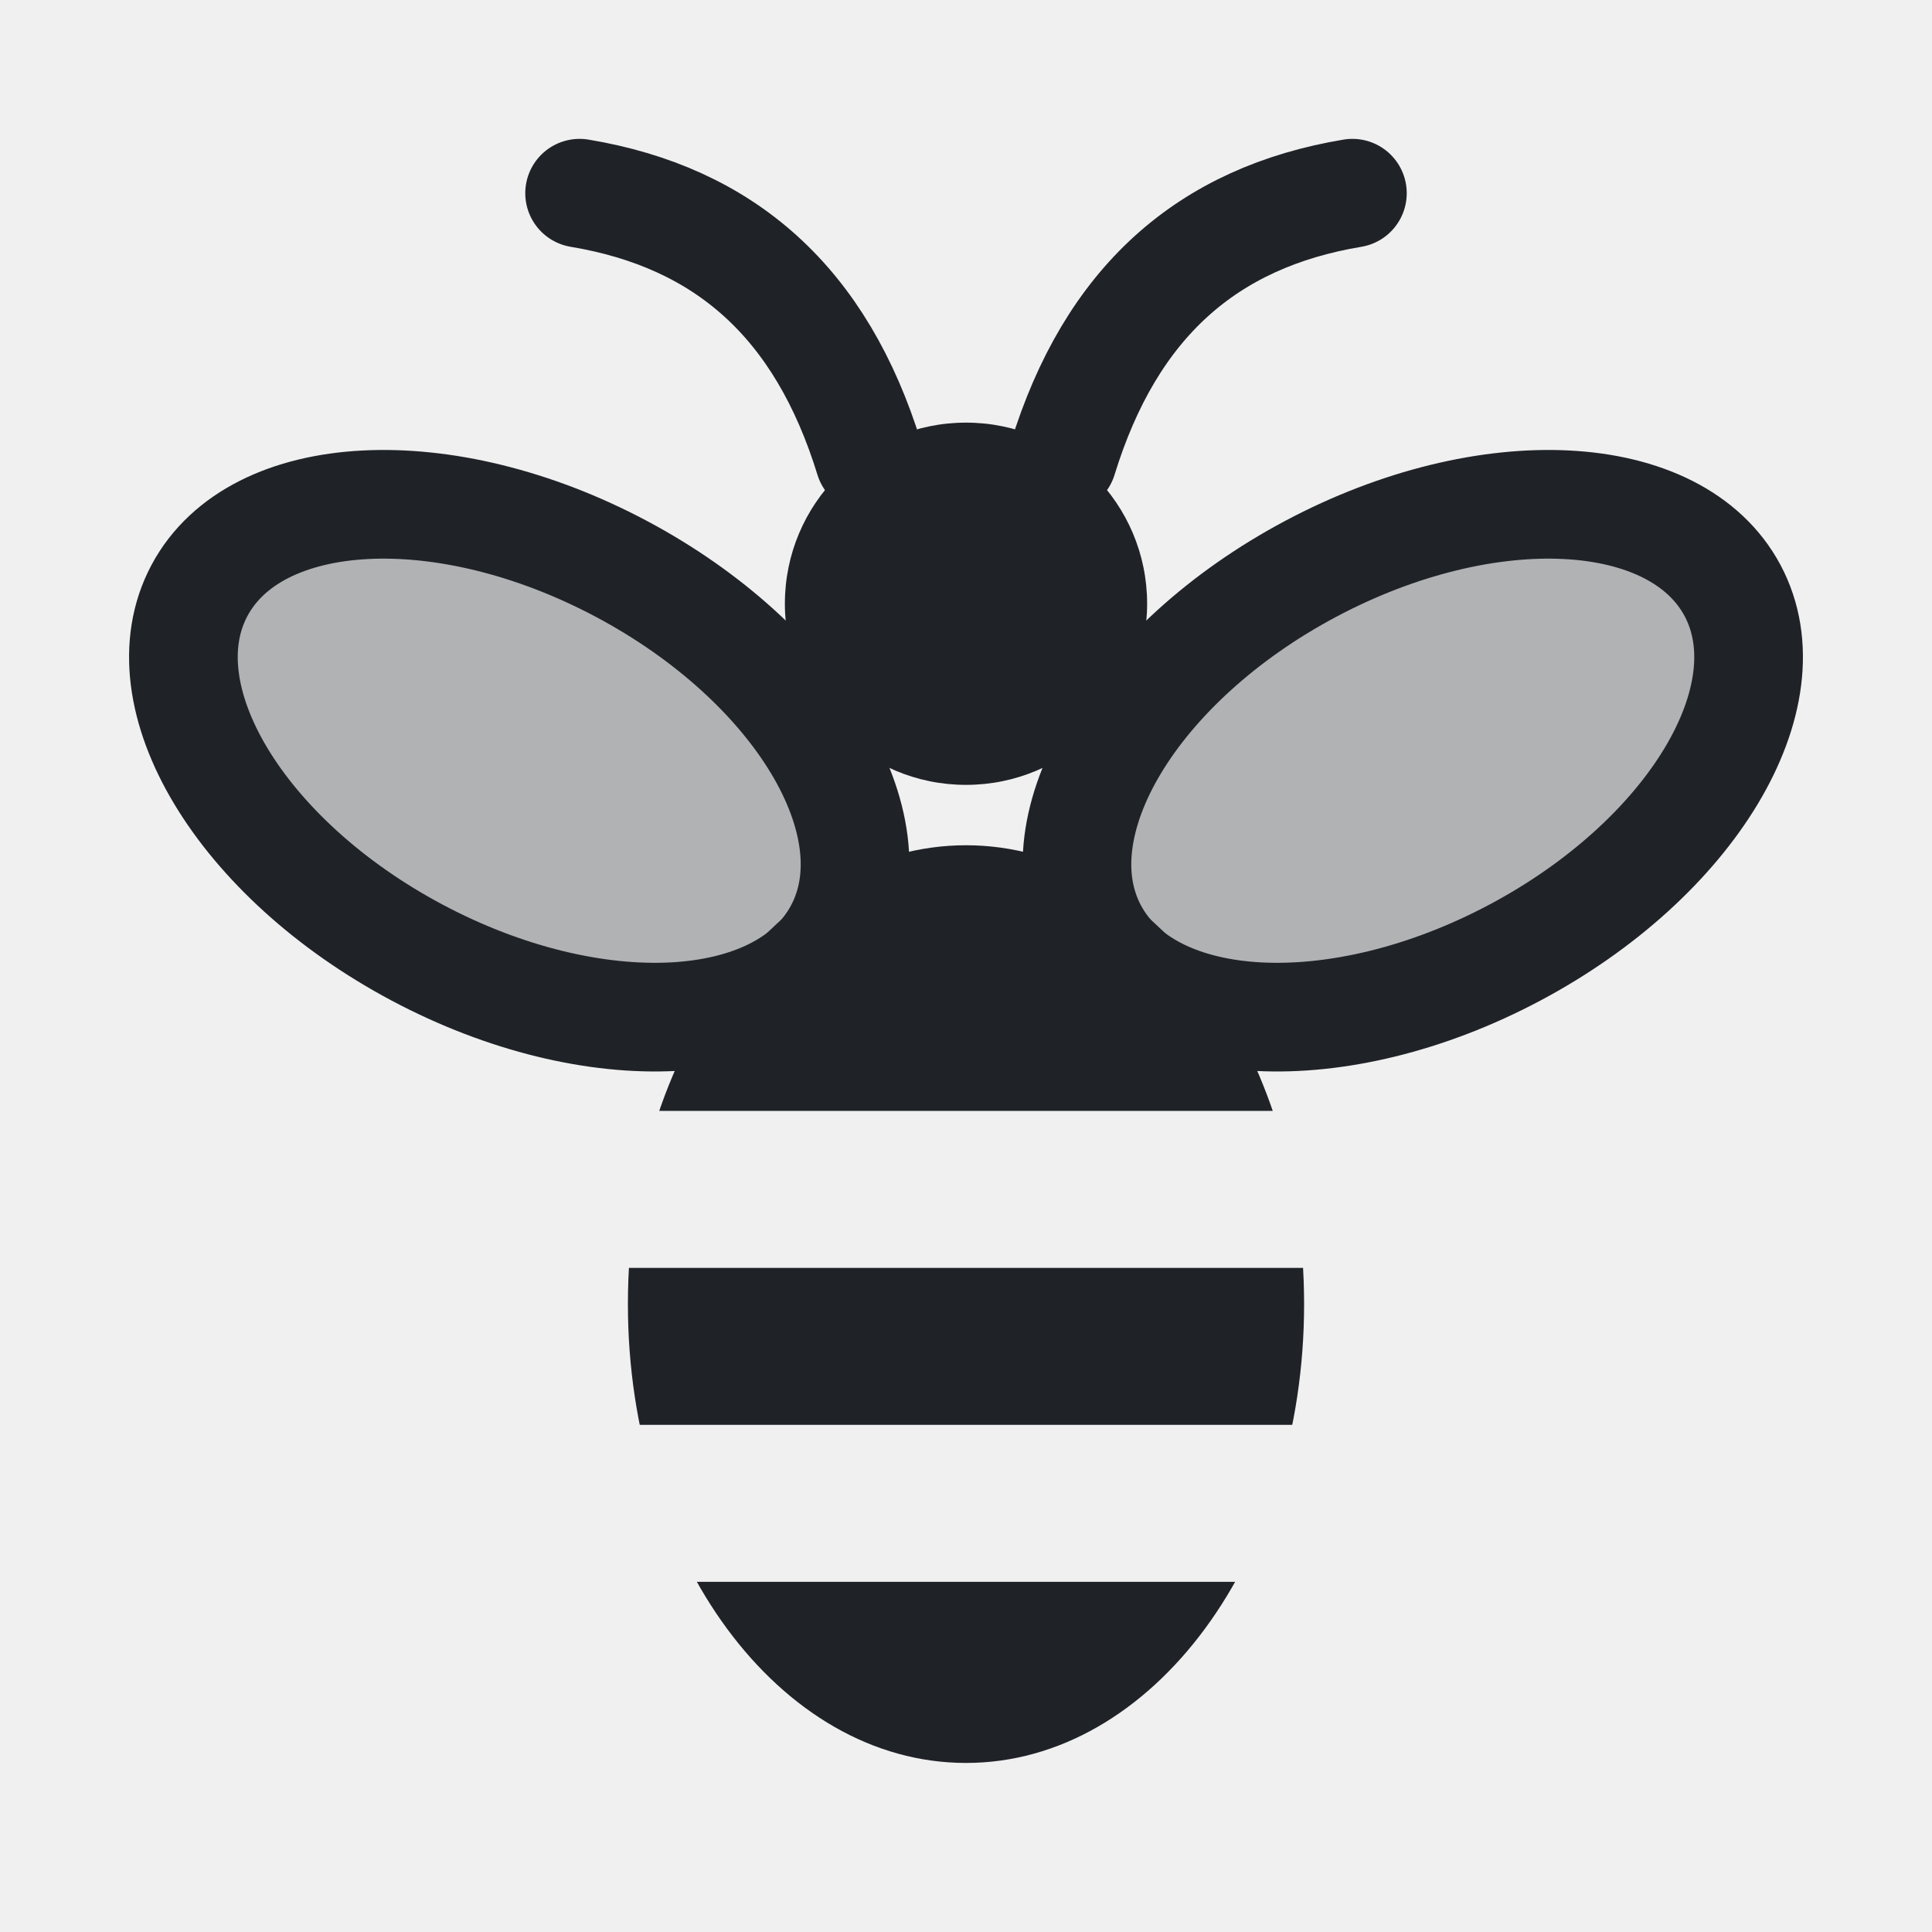
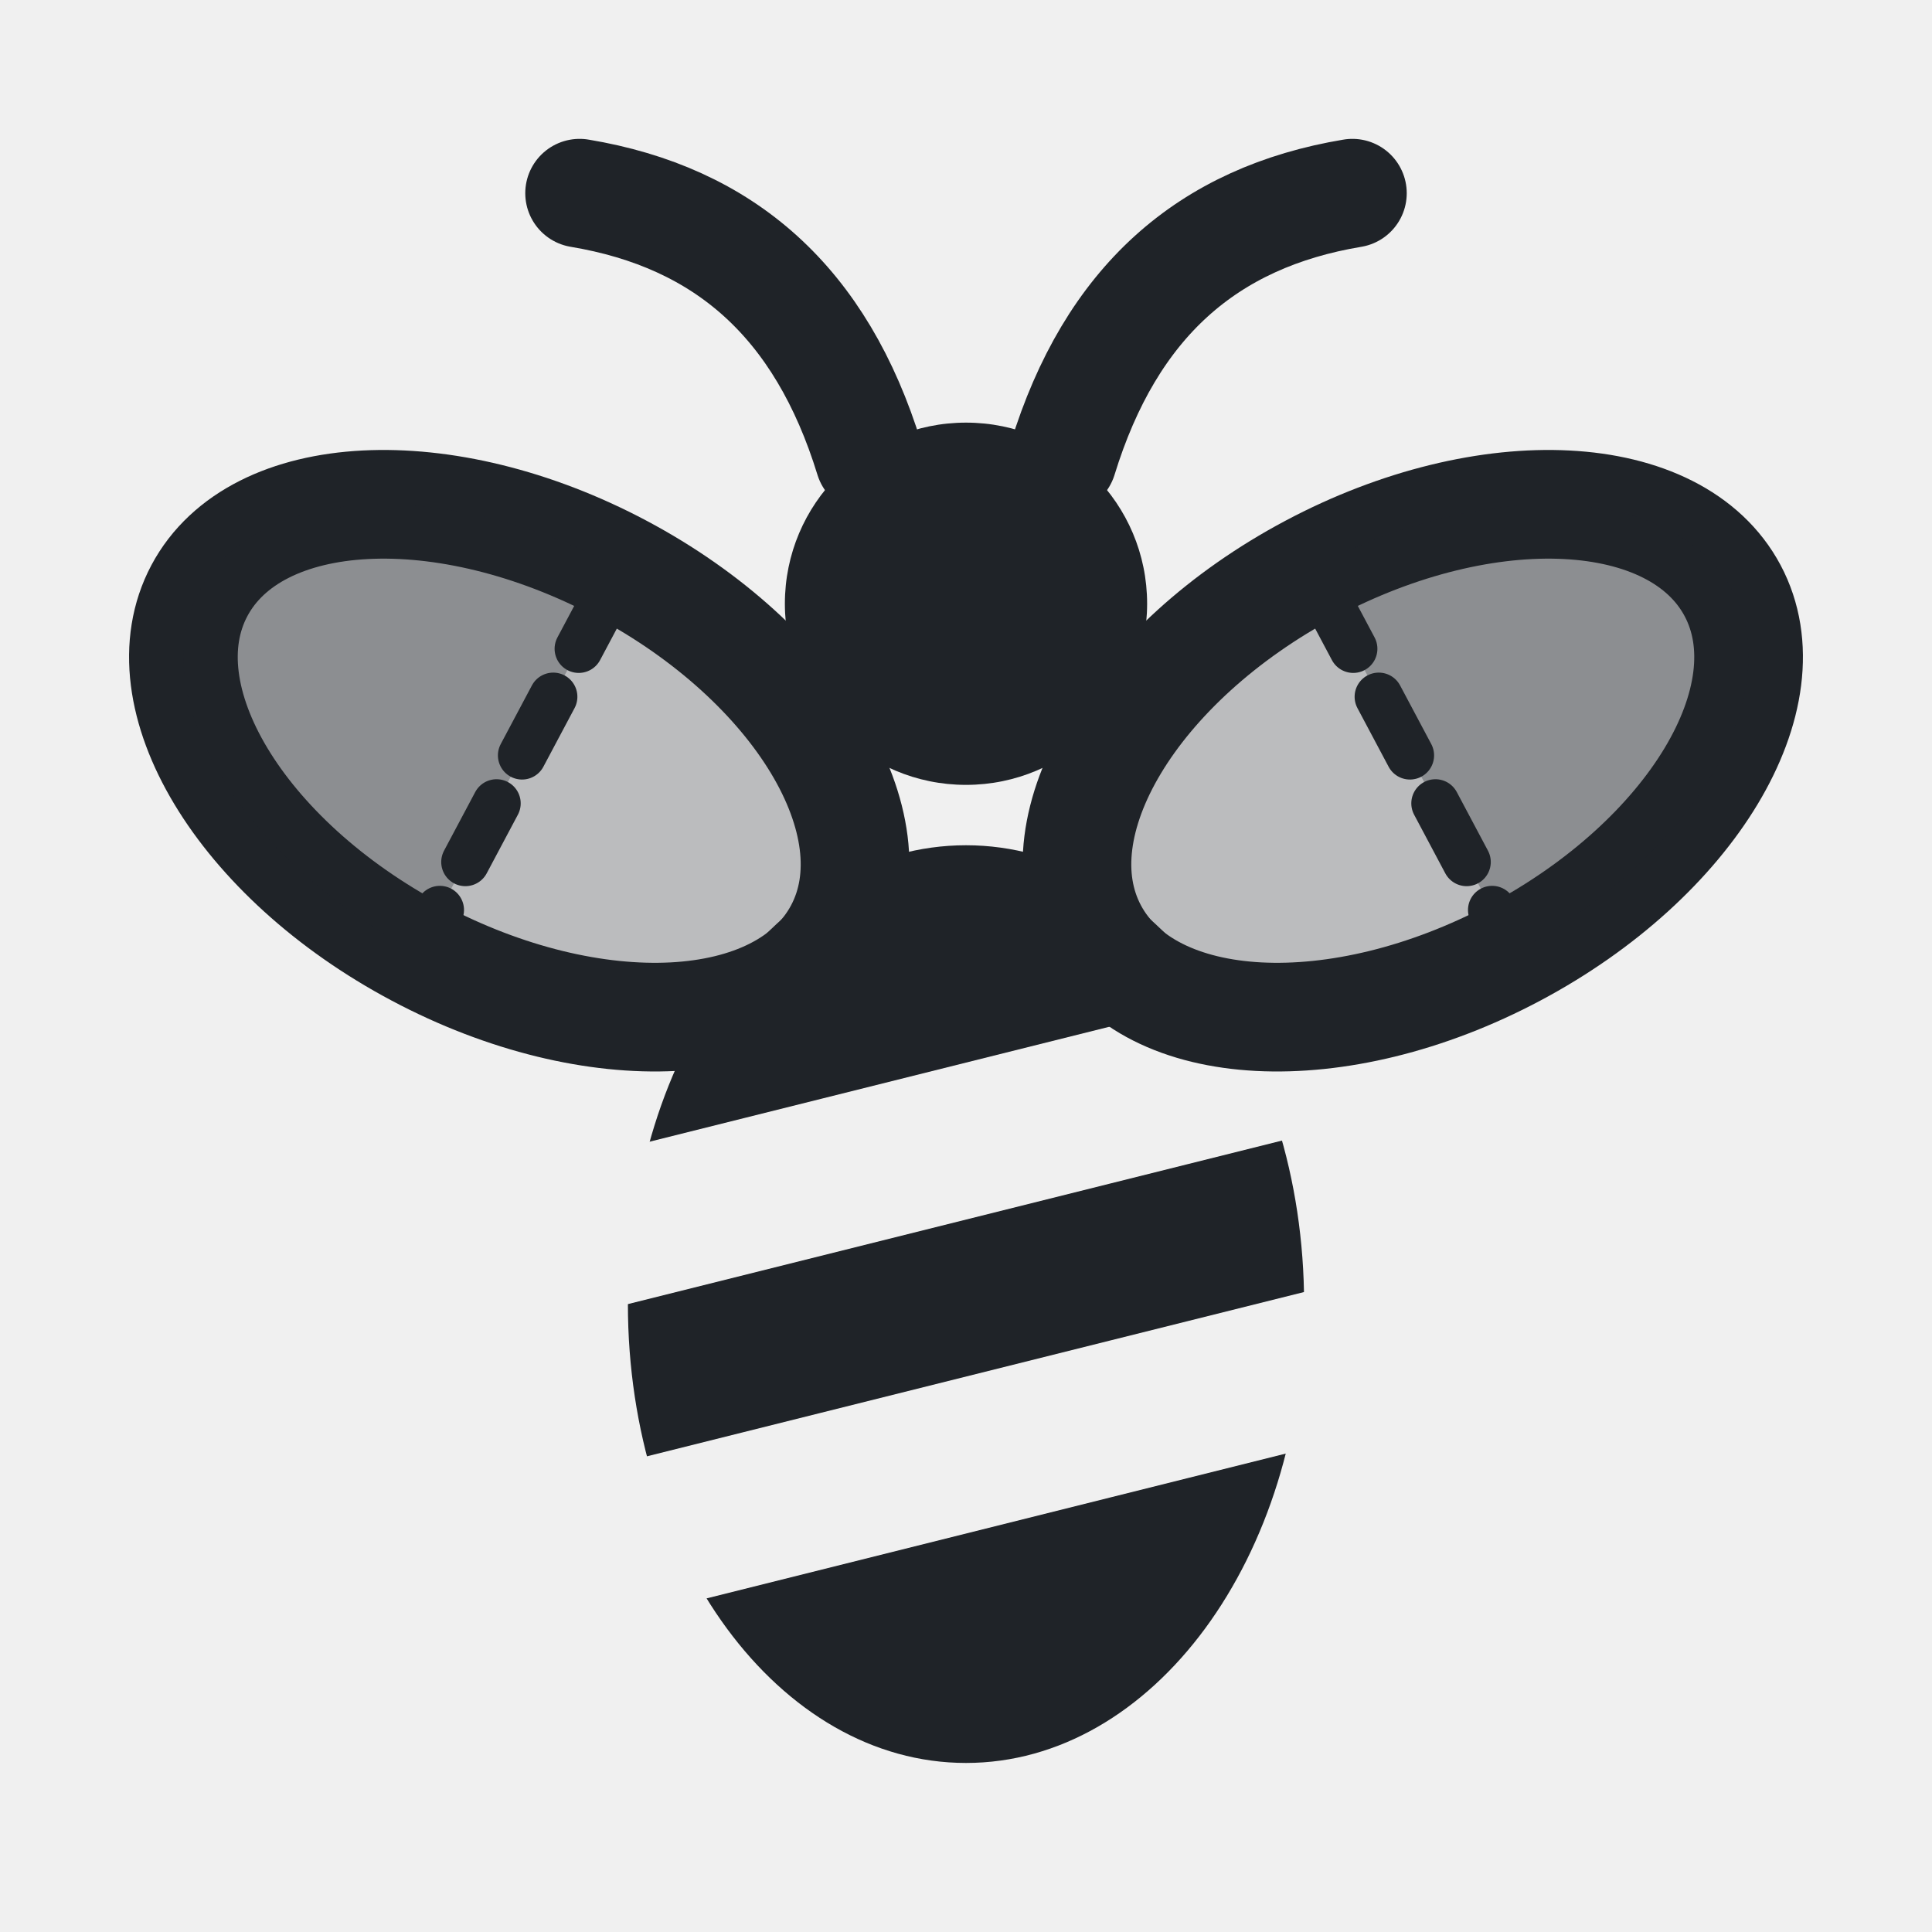
<svg xmlns="http://www.w3.org/2000/svg" viewBox="0 0 32 32">
  <defs>
    <mask id="stripes">
      <rect width="32" height="32" fill="#fff" />
-       <rect y="18.4" width="32" height="2.6" fill="#000" />
-       <rect y="23.6" width="32" height="2.6" fill="#000" />
+       <path d="M8 19.6L24 15.6V18.2L8 22.2ZM8 24.8L24 20.8V23.4L8 27.4Z" fill="#000" />
    </mask>
  </defs>
  <g fill="#1f2328" stroke="#1f2328" stroke-linecap="round" stroke-linejoin="round">
    <path d="M14.4 7.6C13.6 5 12 3.6 9.6 3.2M17.6 7.6C18.4 5 20 3.6 22.4 3.2" fill="none" stroke-width="1.8" />
-     <ellipse cx="8.6" cy="12.6" rx="6" ry="3.6" transform="rotate(28 8.6 12.6)" fill-opacity="0.3" stroke-width="1.8" />
-     <ellipse cx="23.4" cy="12.6" rx="6" ry="3.6" transform="rotate(-28 23.4 12.6)" fill-opacity="0.3" stroke-width="1.8" />
+     <g transform="translate(8.6 12.6) rotate(28)">
+       <ellipse rx="6" ry="3.6" fill-opacity="0.25" stroke-width="1.8" />
+       <path d="M0-3.6A6 3.6 0 0 0 0 3.6Z" fill-opacity="0.3" stroke="none" />
+       <path d="M0-3.2V3.2" fill="none" stroke-width="0.8" stroke-dasharray="1.1 0.9" />
+     </g>
+     <g transform="translate(23.4 12.6) rotate(-28)">
+       <ellipse rx="6" ry="3.6" fill-opacity="0.25" stroke-width="1.8" />
+       <path d="M0-3.6A6 3.6 0 0 1 0 3.6Z" fill-opacity="0.3" stroke="none" />
+       <path d="M0-3.2V3.2" fill="none" stroke-width="0.8" stroke-dasharray="1.1 0.9" />
+     </g>
    <circle cx="16" cy="10" r="3" stroke="none" />
    <ellipse cx="16" cy="21.6" rx="5.6" ry="7.6" mask="url(#stripes)" stroke="none" />
  </g>
</svg>
